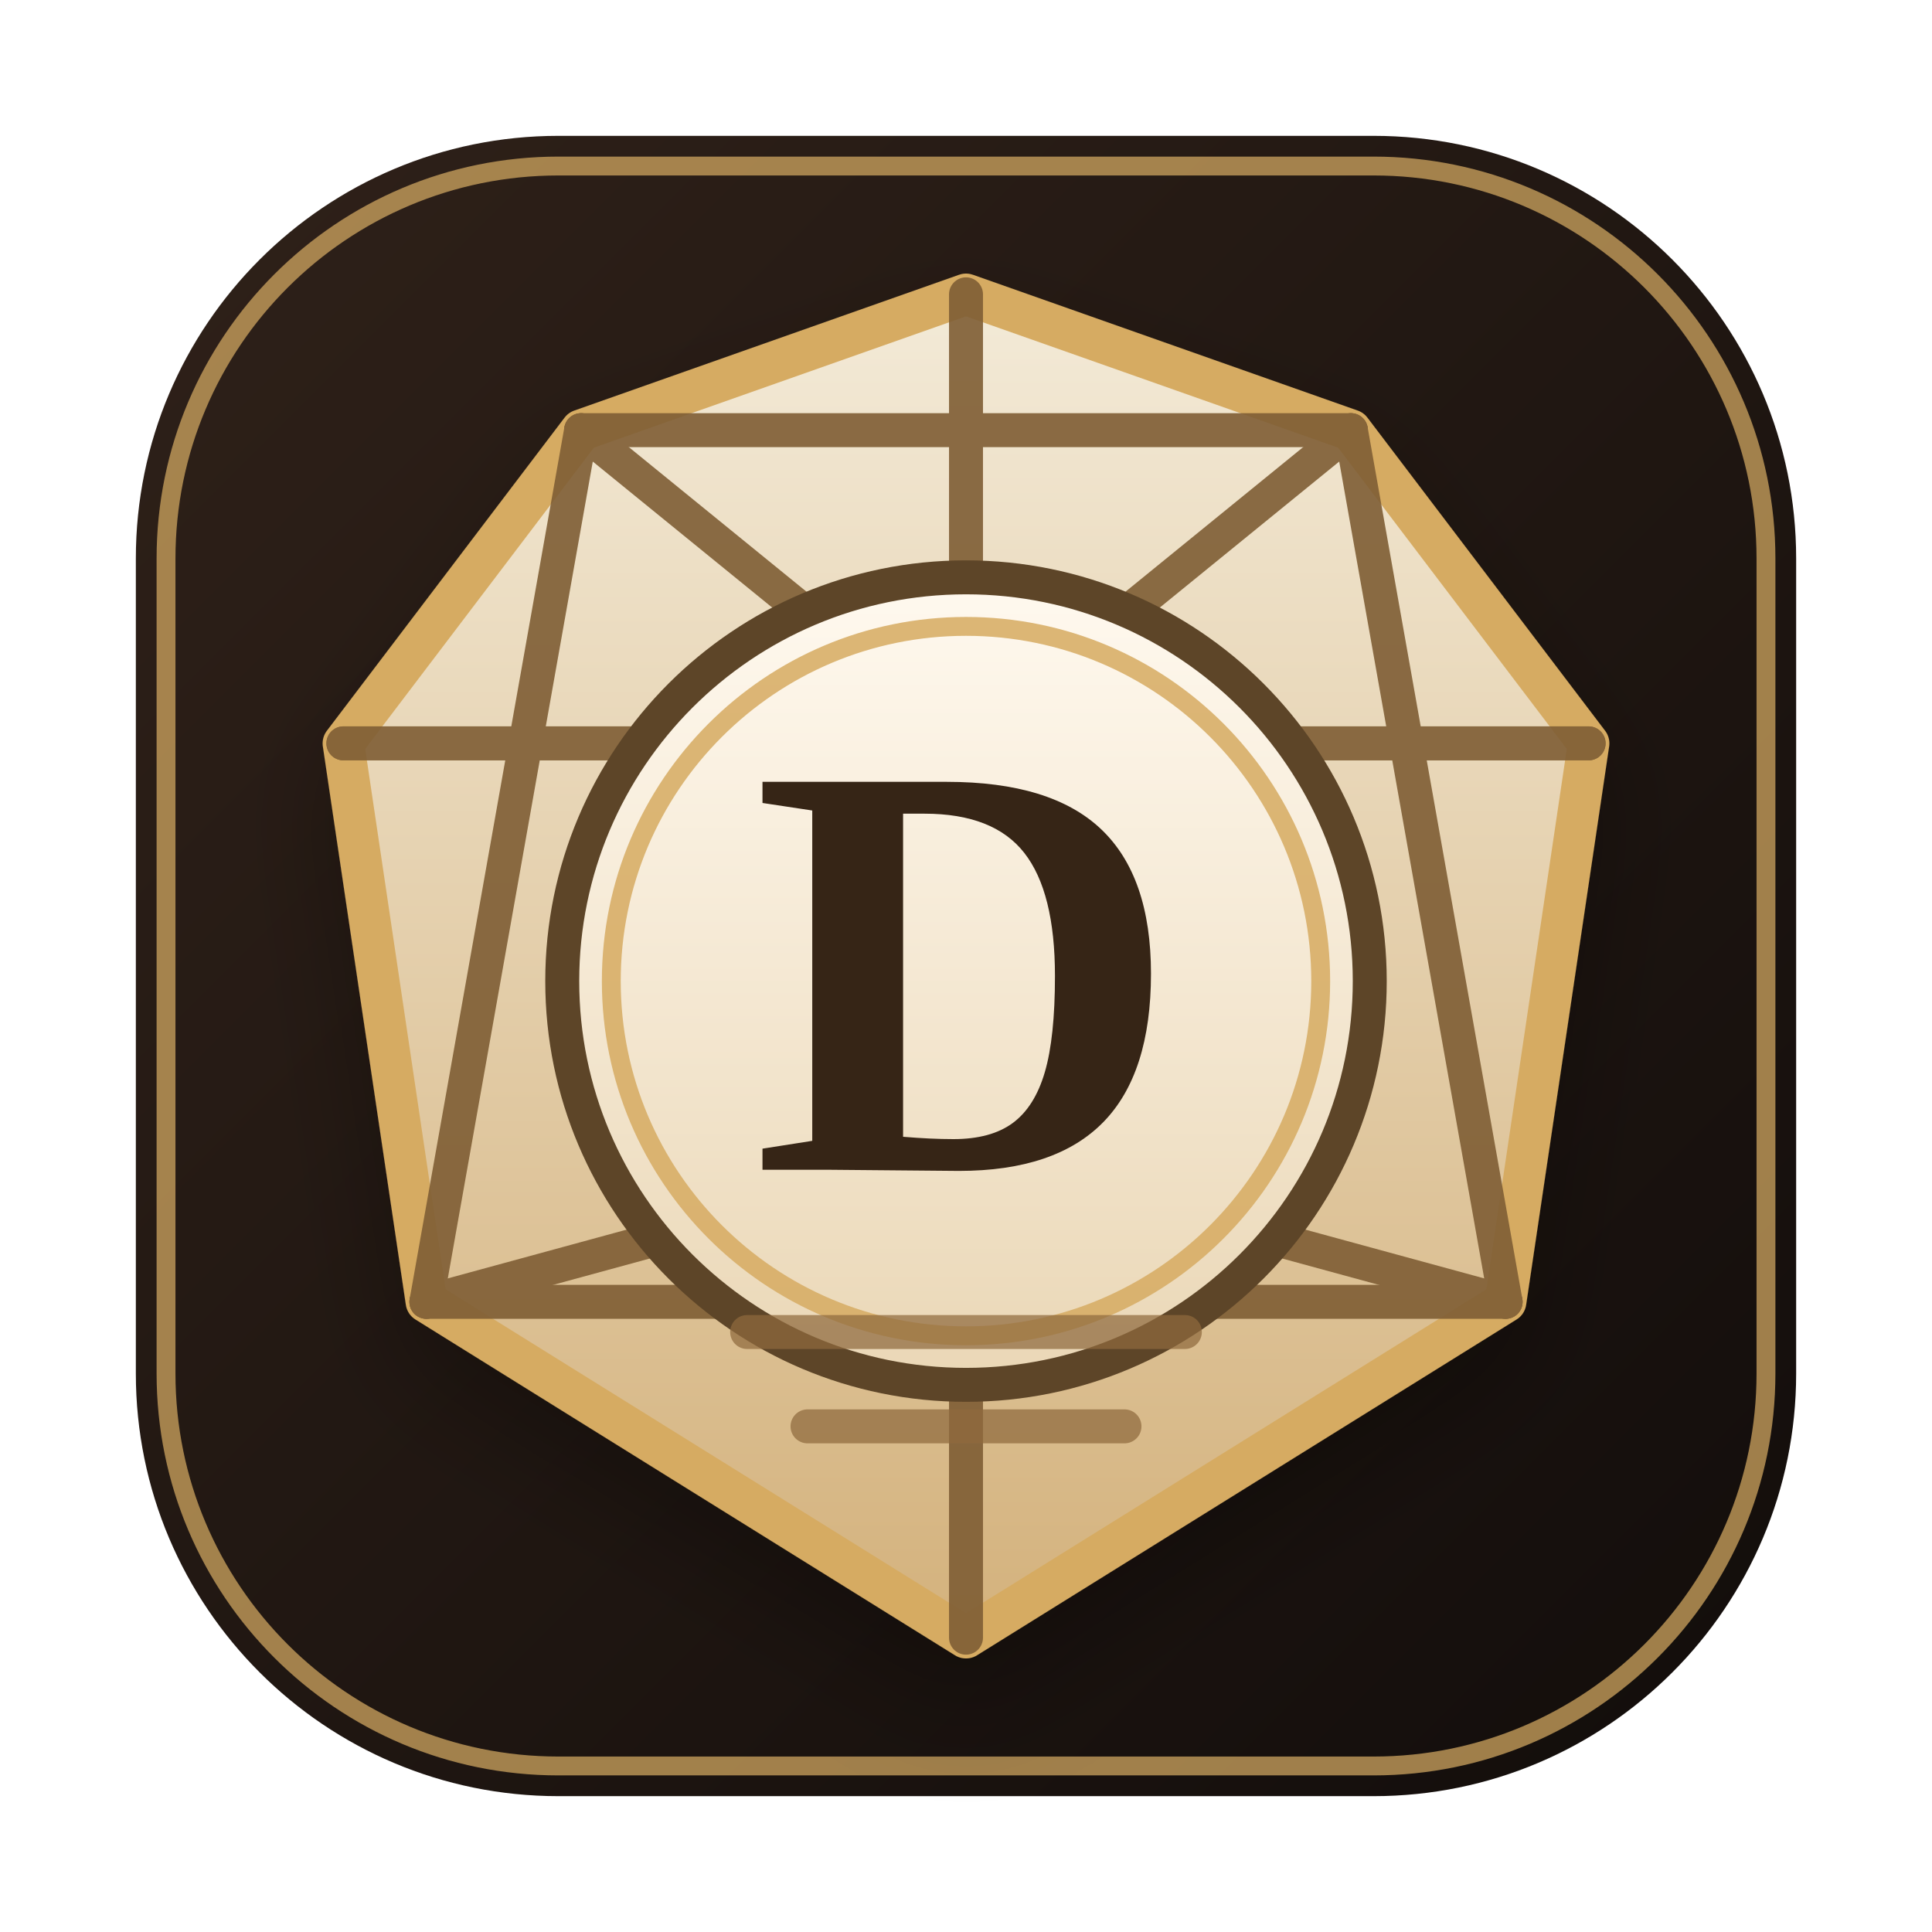
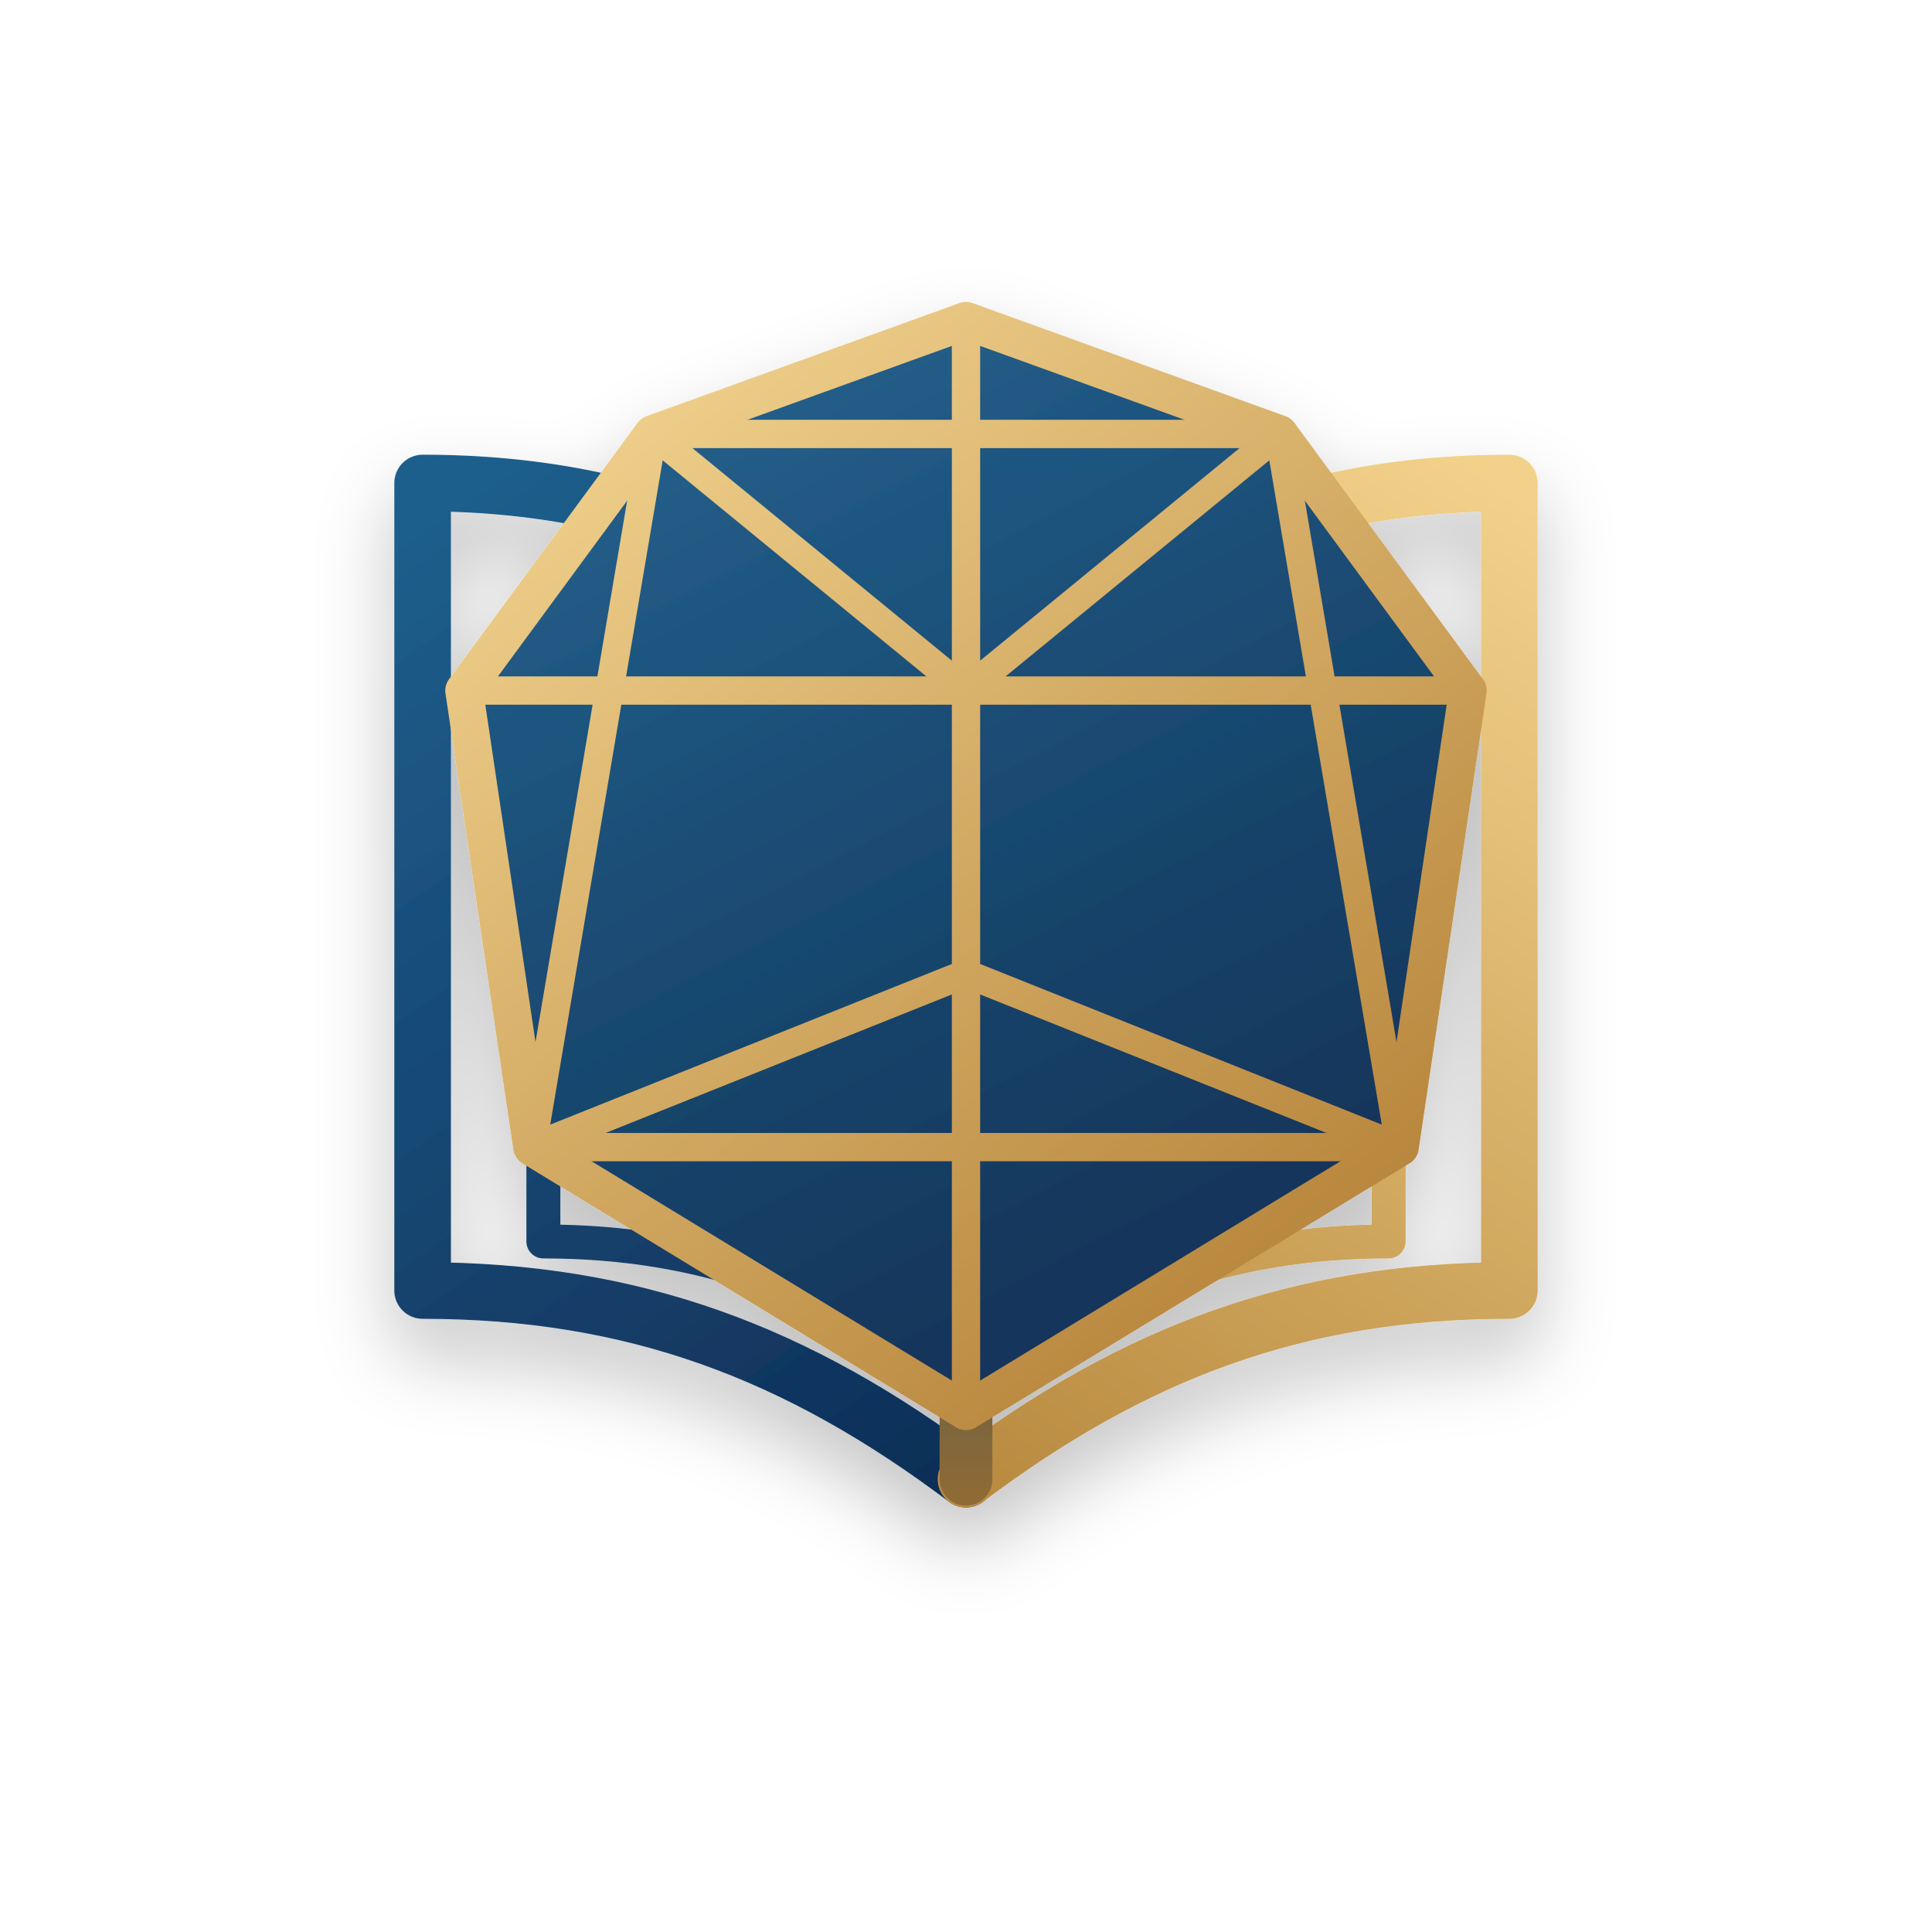
<svg xmlns="http://www.w3.org/2000/svg" width="1024" height="1024" viewBox="0 0 1024 1024" role="img" aria-labelledby="title desc">
  <defs>
-     <linearGradient id="bg" x1="0" x2="1" y1="0" y2="1">
-       <stop offset="0%" stop-color="#2f2119" />
-       <stop offset="100%" stop-color="#120d0b" />
+     <linearGradient id="left-book" x1="220" x2="548" y1="264" y2="744" gradientUnits="userSpaceOnUse">
+       <stop offset="0%" stop-color="#1e5f8d" />
+       <stop offset="100%" stop-color="#0f2f58" />
    </linearGradient>
-     <linearGradient id="crest" x1="0" x2="0" y1="0" y2="1">
-       <stop offset="0%" stop-color="#f3ead7" />
-       <stop offset="100%" stop-color="#d4b27d" />
+     <linearGradient id="right-book" x1="806" x2="476" y1="264" y2="744" gradientUnits="userSpaceOnUse">
+       <stop offset="0%" stop-color="#f2d18a" />
+       <stop offset="100%" stop-color="#ba8c42" />
    </linearGradient>
-     <linearGradient id="medallion" x1="0" x2="0" y1="0" y2="1">
-       <stop offset="0%" stop-color="#fff9ef" />
-       <stop offset="100%" stop-color="#ead7b6" />
+     <linearGradient id="spine" x1="512" x2="512" y1="308" y2="790" gradientUnits="userSpaceOnUse">
+       <stop offset="0%" stop-color="#d7b16a" />
+       <stop offset="50%" stop-color="#1a4d77" />
+       <stop offset="100%" stop-color="#8e6a34" />
    </linearGradient>
-     <filter id="shadow" x="-20%" y="-20%" width="140%" height="140%">
-       <feDropShadow dx="0" dy="26" stdDeviation="26" flood-color="#000000" flood-opacity="0.26" />
+     <linearGradient id="die-fill" x1="400" x2="624" y1="210" y2="642" gradientUnits="userSpaceOnUse">
+       <stop offset="0%" stop-color="#225e89" />
+       <stop offset="100%" stop-color="#12365b" />
+     </linearGradient>
+     <linearGradient id="gold-stroke" x1="316" x2="708" y1="172" y2="660" gradientUnits="userSpaceOnUse">
+       <stop offset="0%" stop-color="#f2d490" />
+       <stop offset="100%" stop-color="#b8863d" />
+     </linearGradient>
+     <filter id="shadow" x="-18%" y="-18%" width="136%" height="136%">
+       <feDropShadow dx="0" dy="20" stdDeviation="20" flood-color="#000000" flood-opacity="0.24" />
    </filter>
  </defs>
-   <rect x="72" y="72" width="880" height="880" rx="224" fill="url(#bg)" />
-   <rect x="88" y="88" width="848" height="848" rx="208" fill="none" stroke="#d6ab62" stroke-width="10" opacity="0.72" />
  <g filter="url(#shadow)">
-     <path d="M512 156L716 228L842 394L798 690L512 868L226 690L182 394L308 228Z" fill="url(#crest)" stroke="#d6ab62" stroke-width="22" stroke-linejoin="round" />
-   </g>
-   <g fill="none" stroke="#7e5d34" stroke-width="18" stroke-linecap="round" stroke-linejoin="round" opacity="0.9">
-     <path d="M512 156V868" />
-     <path d="M308 228H716" />
-     <path d="M182 394H842" />
-     <path d="M226 690H798" />
-     <path d="M308 228L512 394L716 228" />
-     <path d="M182 394L512 394L842 394" />
-     <path d="M226 690L512 612L798 690" />
-     <path d="M308 228L226 690" />
-     <path d="M716 228L798 690" />
-   </g>
-   <circle cx="512" cy="520" r="214" fill="url(#medallion)" stroke="#5d4528" stroke-width="18" />
-   <circle cx="512" cy="520" r="188" fill="none" stroke="#d6ab62" stroke-width="10" opacity="0.86" />
-   <text x="512" y="620" fill="#362516" font-family="Georgia, 'Times New Roman', serif" font-size="314" font-weight="700" text-anchor="middle">
-     D
-   </text>
-   <g fill="none" stroke="#8f6a3d" stroke-width="18" stroke-linecap="round" opacity="0.72">
-     <path d="M396 706H628" />
-     <path d="M428 756H596" />
+     <g fill="none" stroke-linecap="round" stroke-linejoin="round">
+       <path d="M512 784C423 717 336 684 224 684V256C343 256 434 298 512 376" stroke="url(#left-book)" stroke-width="30" />
+       <path d="M512 784C601 717 688 684 800 684V256C681 256 590 298 512 376" stroke="url(#right-book)" stroke-width="30" />
+       <path d="M512 784V376" stroke="url(#spine)" stroke-width="28" />
+       <path d="M512 736C442 684 374 658 288 658V312C378 312 445 342 512 408" stroke="url(#left-book)" stroke-width="18" />
+       <path d="M512 736C582 684 650 658 736 658V312C646 312 579 342 512 408" stroke="url(#right-book)" stroke-width="18" />
+       <path d="M294 434H374V520H316V574H422" stroke="url(#left-book)" stroke-width="22" />
+       <path d="M730 434H650V520H708V574H602" stroke="url(#right-book)" stroke-width="22" />
+     </g>
+     <g fill="url(#die-fill)" stroke="url(#gold-stroke)" stroke-linecap="round" stroke-linejoin="round">
+       <path d="M512 170L678 230L778 366L742 608L512 748L282 608L246 366L346 230Z" stroke-width="20" />
+       <path d="M512 170V748M346 230H678M246 366H778M282 608H742M346 230L512 366L678 230M246 366H512H778M282 608L512 516L742 608M346 230L282 608M678 230L742 608" fill="none" stroke-width="15" />
+     </g>
  </g>
</svg>
